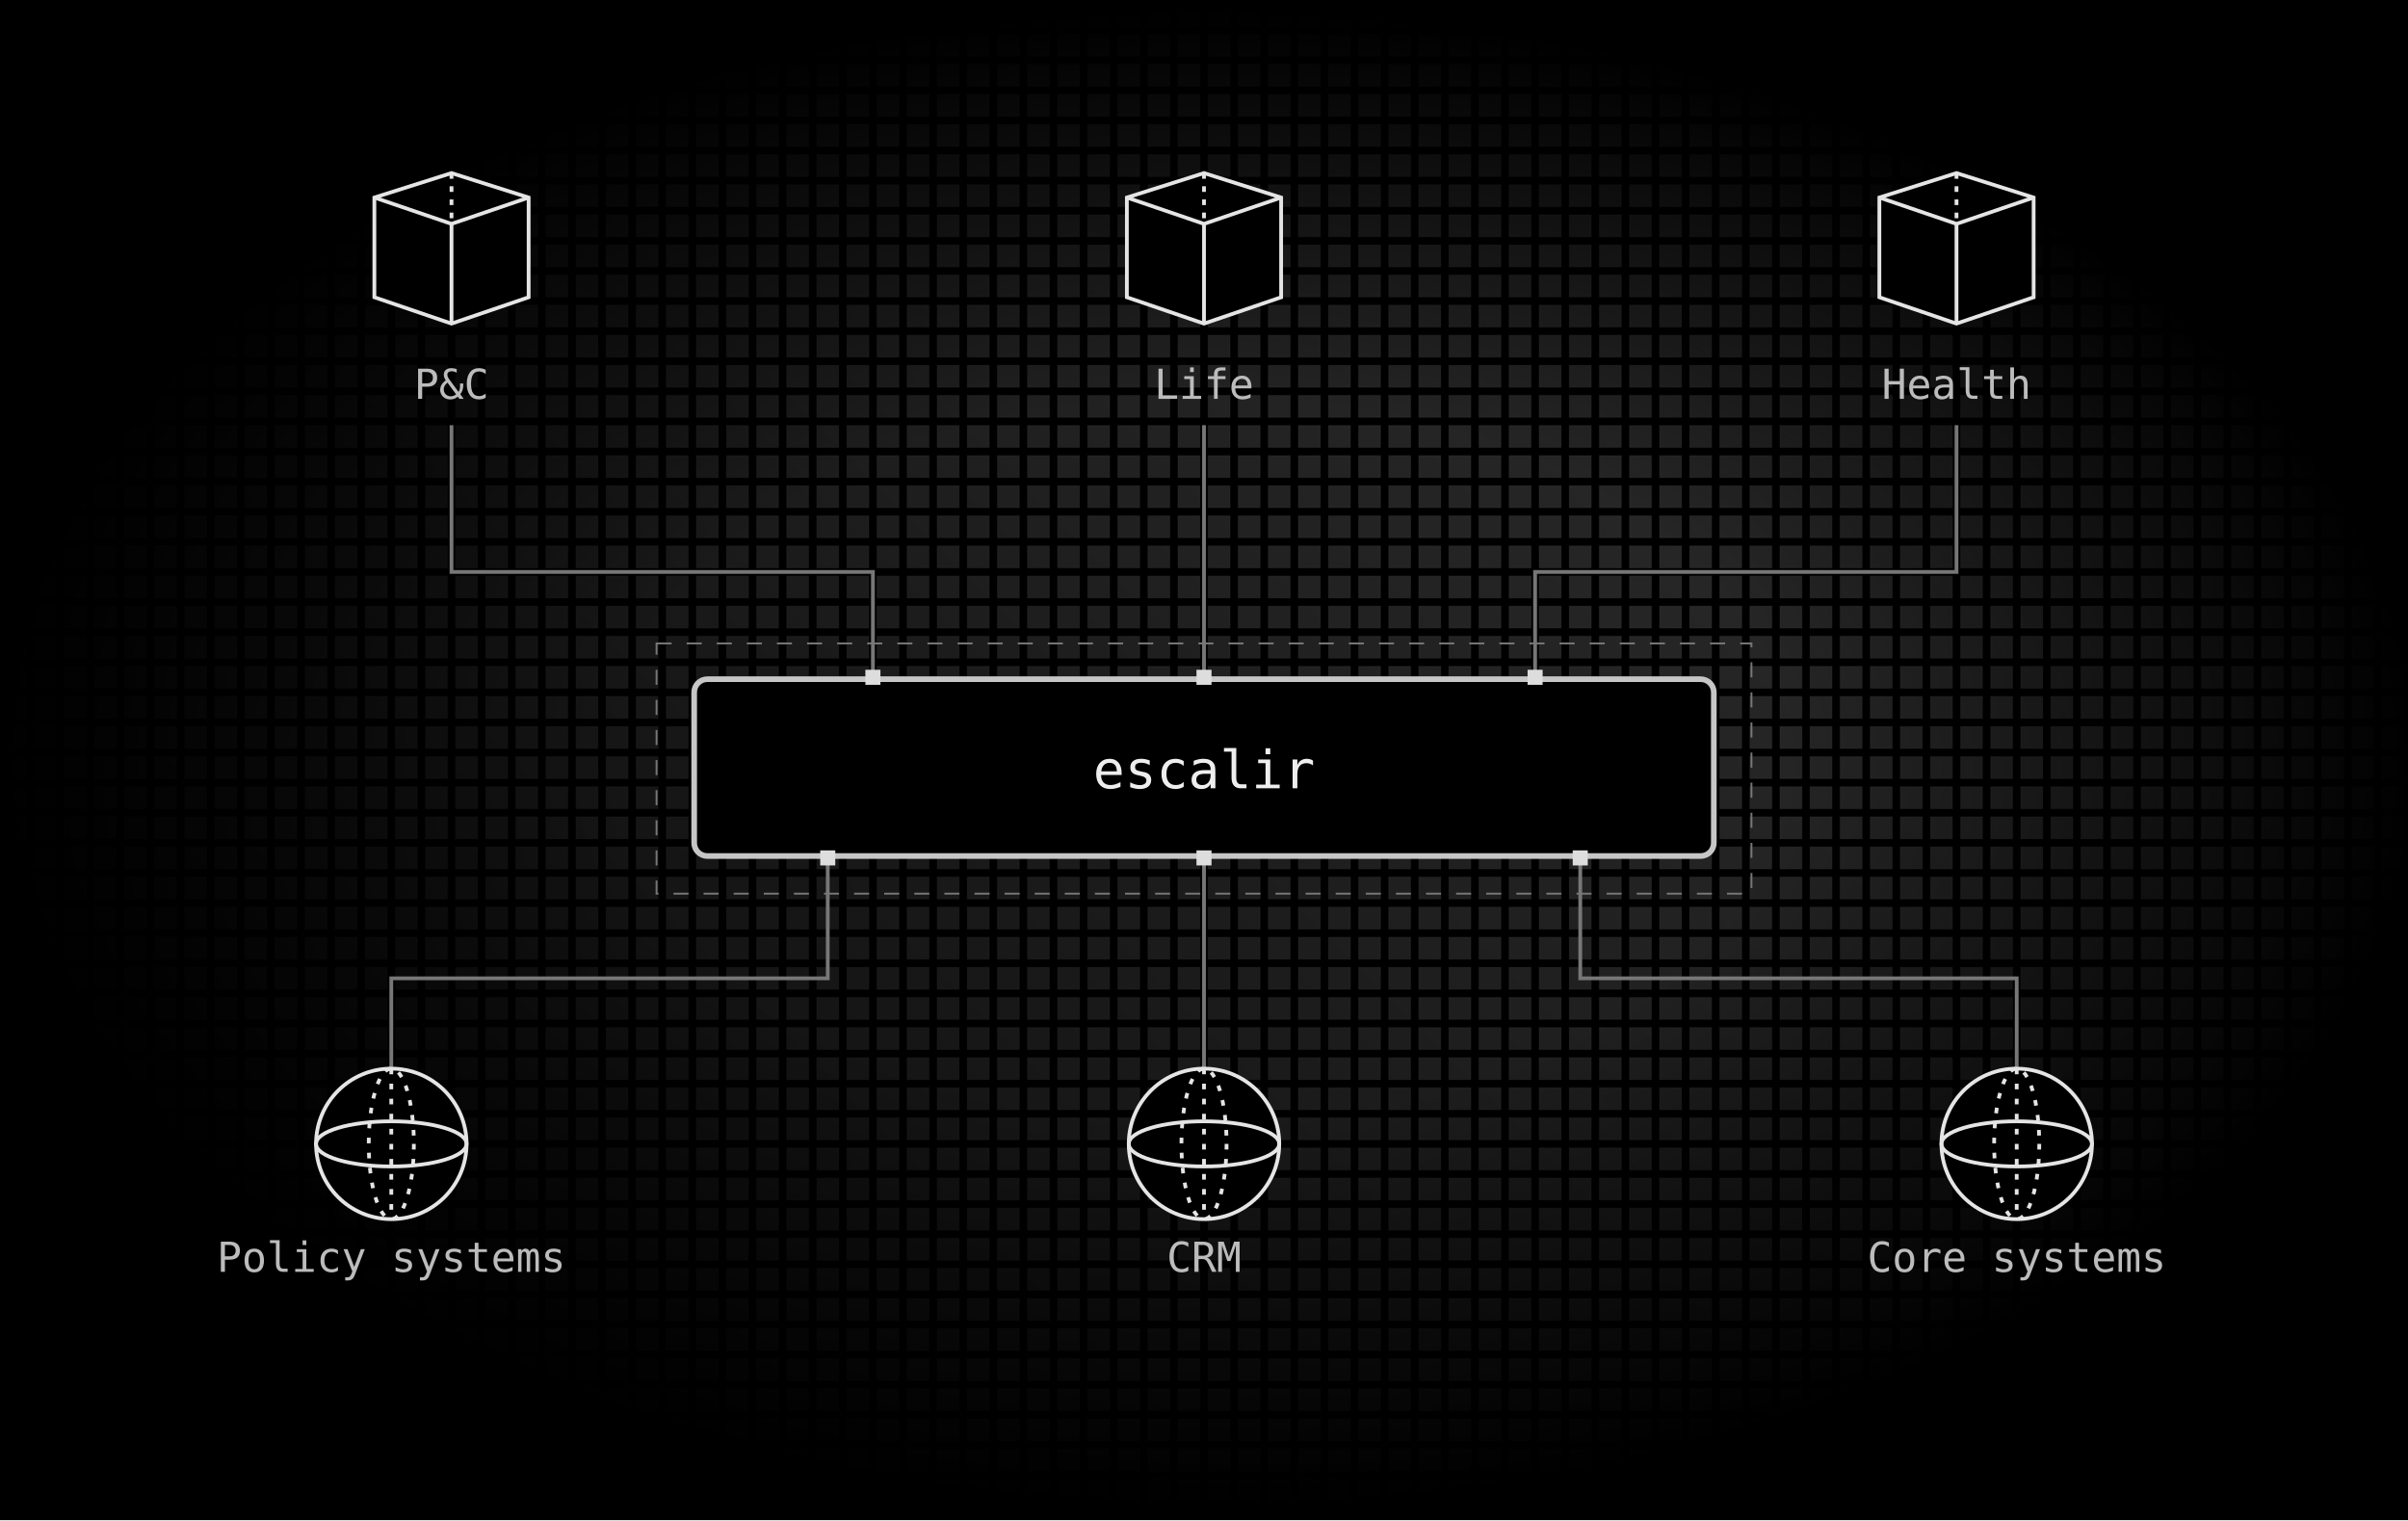
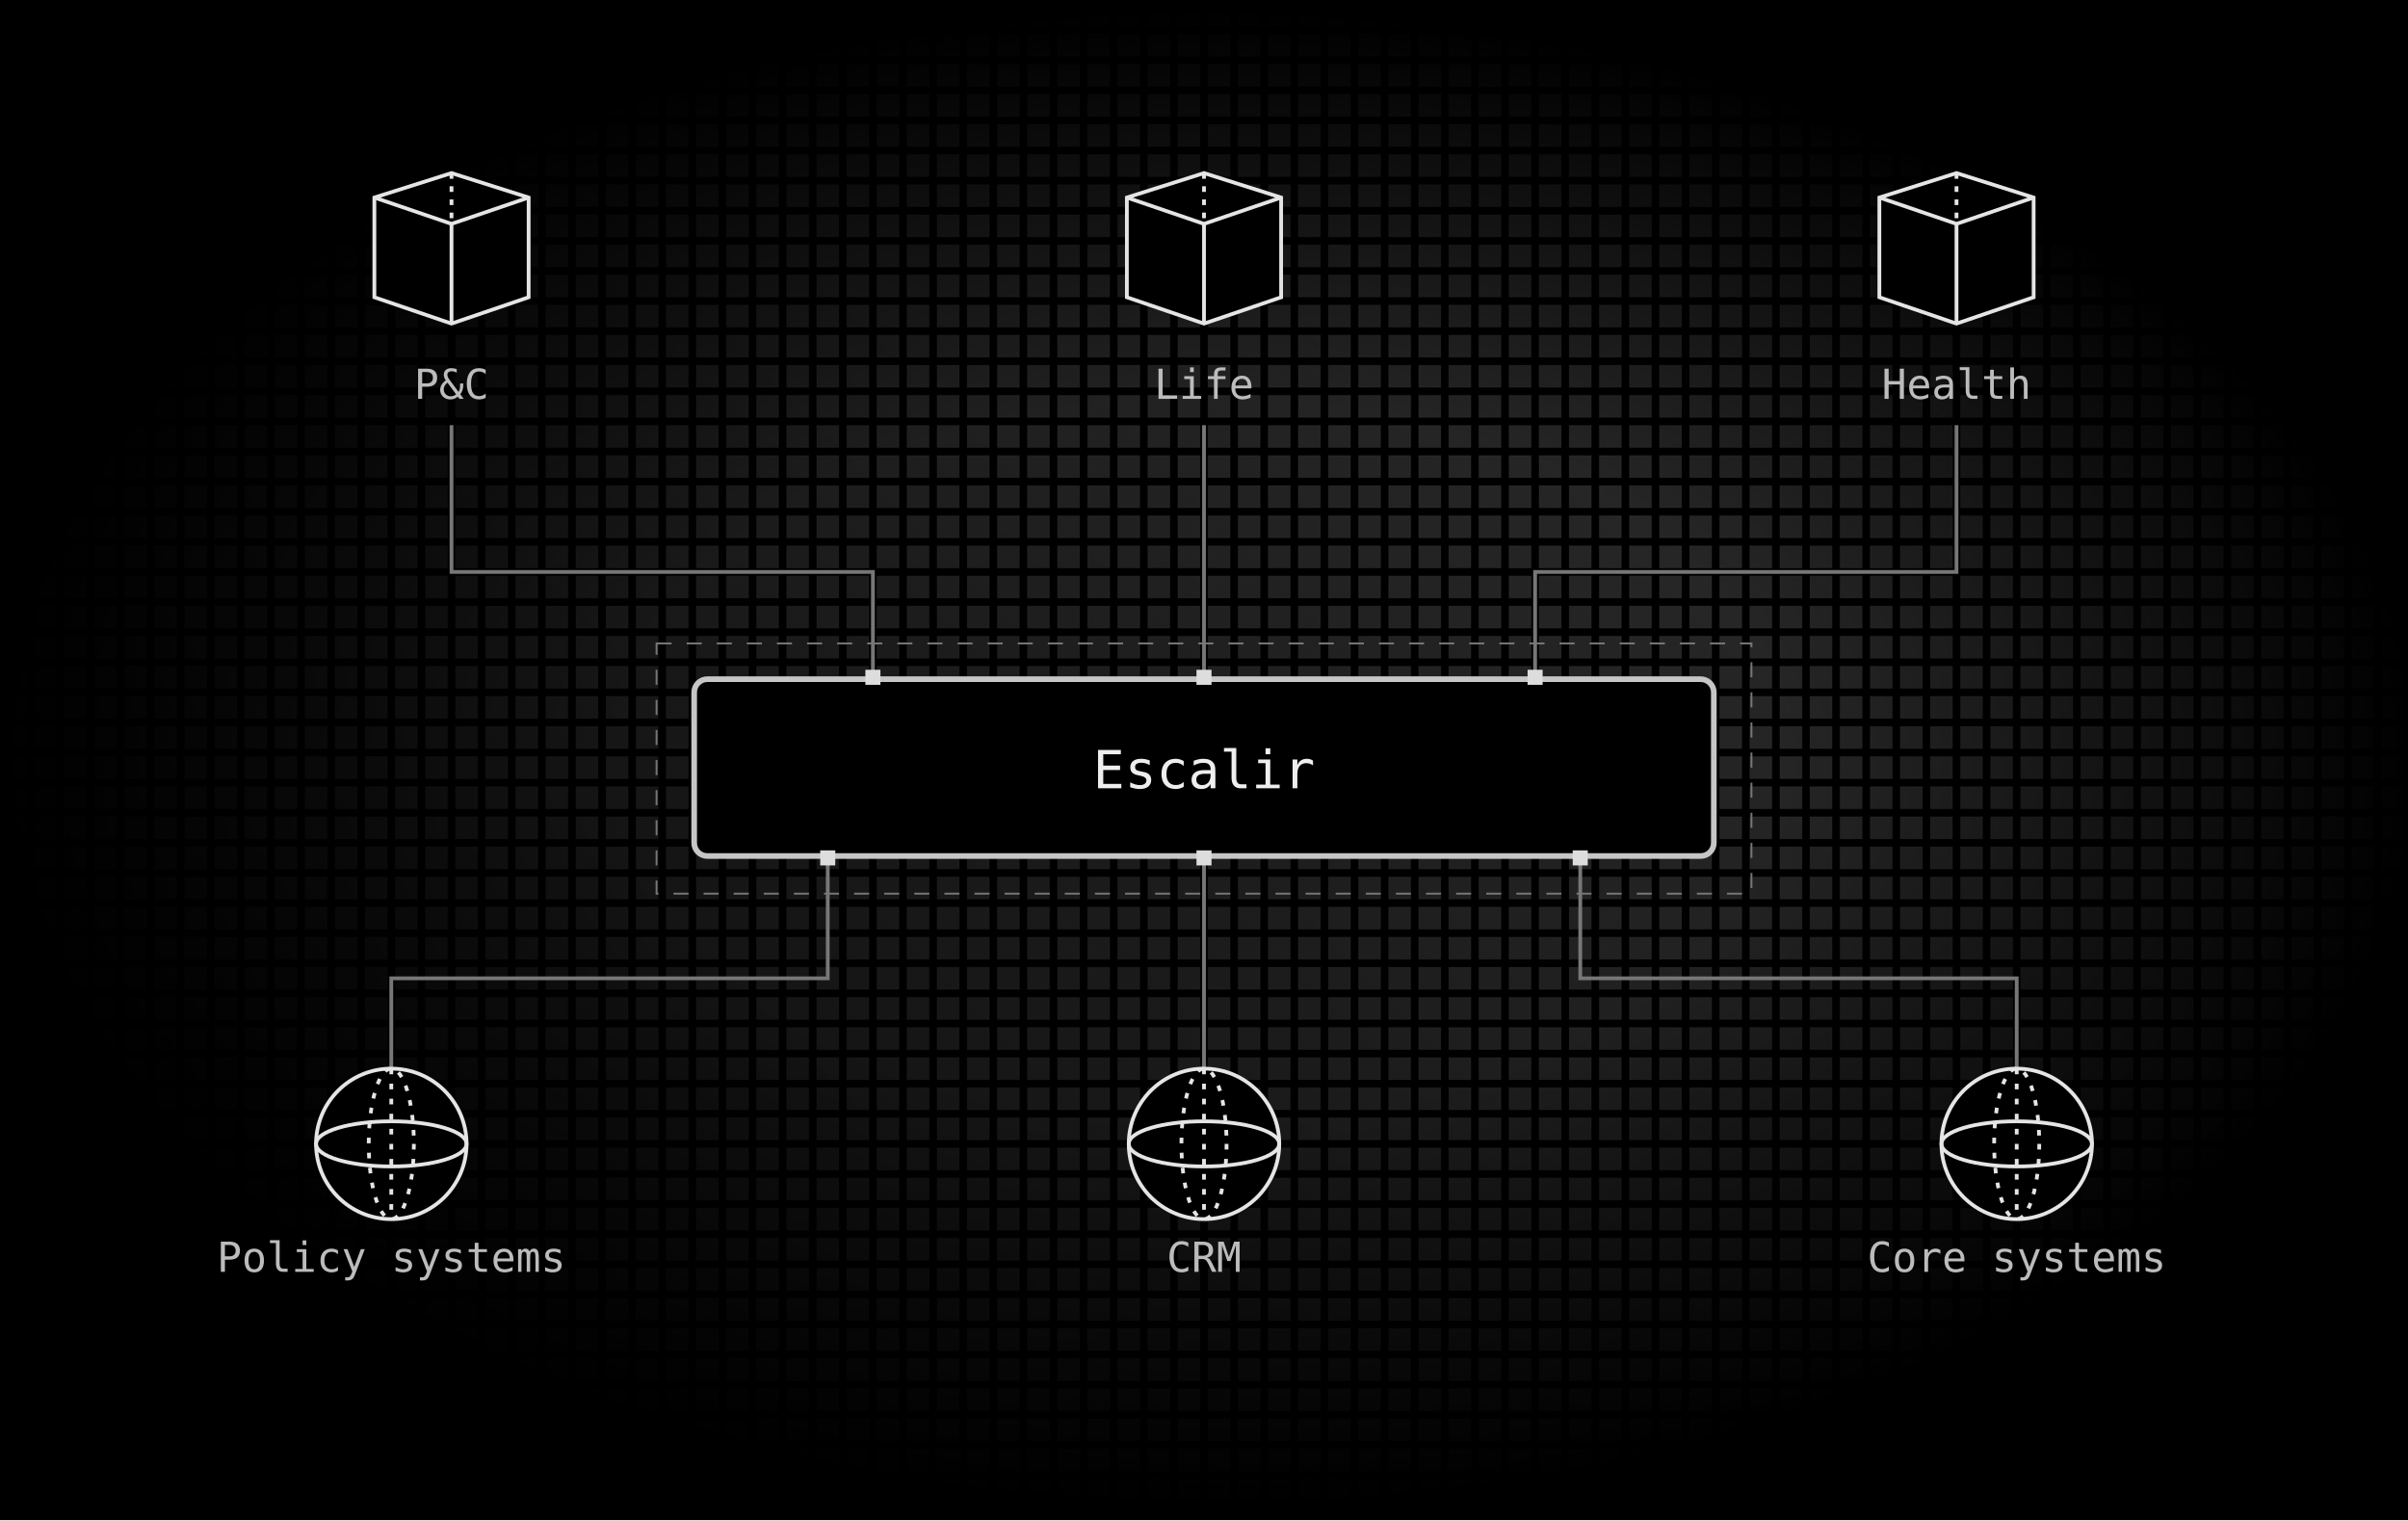
<svg xmlns="http://www.w3.org/2000/svg" width="1280" height="808" viewBox="0 0 1280 808" fill="none">
  <defs>
    <pattern id="grid" width="16" height="16" patternUnits="userSpaceOnUse">
      <path d="M2 2h12v12H2z" fill="#303030" />
    </pattern>
    <linearGradient id="fade" x1="1080" y1="0" x2="270" y2="808" gradientUnits="userSpaceOnUse">
      <stop stop-color="white" />
      <stop offset=".48" stop-color="#aaa" />
      <stop offset="1" stop-color="#333" />
    </linearGradient>
    <radialGradient id="edge">
      <stop offset=".48" stop-color="white" />
      <stop offset="1" stop-color="black" />
    </radialGradient>
    <mask id="gridMask">
      <path fill="url(#fade)" d="M0 0h1280v808H0z" />
    </mask>
    <mask id="edges">
      <path fill="url(#edge)" d="M0 0h1280v808H0z" />
    </mask>
    <g id="cube" stroke="#e5e5e5" stroke-width="2">
      <path fill="#000" d="m0-40 41 13v53L0 40l-41-14v-53z" />
      <path d="m-41-27 41 14 41-14M0-13v53" />
      <path stroke-dasharray="3 4" d="M0-40v27" />
    </g>
    <g id="system" stroke="#e5e5e5" stroke-width="2">
      <circle r="40" fill="#000" />
      <ellipse rx="40" ry="12" />
      <ellipse rx="12" ry="40" stroke-dasharray="3 5" />
      <path d="M0-40v80" stroke-dasharray="3 5" />
    </g>
  </defs>
  <path fill="#000" d="M0 0h1280v808H0z" />
  <g mask="url(#edges)">
    <path fill="url(#grid)" mask="url(#gridMask)" d="M0 0h1280v808H0z" />
  </g>
  <g stroke="#777" stroke-width="2">
    <path d="M240 226v78h224v56M640 226v134M1040 226v78H816v56M440 456v64H208v48M640 456v112M840 456v64h232v48" />
  </g>
  <path stroke="#777" stroke-dasharray="8 8" d="M349 342h582v133H349z" />
  <rect x="369" y="361" width="542" height="94" rx="7" fill="#000" stroke="#c6c6c6" stroke-width="3" />
  <g fill="#ddd">
    <path d="M460 356h8v8h-8zM636 356h8v8h-8zM812 356h8v8h-8zM436 452h8v8h-8zM636 452h8v8h-8zM836 452h8v8h-8z" />
  </g>
  <use href="#cube" x="240" y="132" />
  <use href="#cube" x="640" y="132" />
  <use href="#cube" x="1040" y="132" />
  <use href="#system" x="208" y="608" />
  <use href="#system" x="640" y="608" />
  <use href="#system" x="1072" y="608" />
  <g font-family="monospace" font-size="22" text-anchor="middle" fill="#bcbcbc">
    <text x="240" y="212">P&amp;C</text>
    <text x="640" y="212">Life</text>
    <text x="1040" y="212">Health</text>
    <text x="208" y="676">Policy systems</text>
    <text x="640" y="676">CRM</text>
    <text x="1072" y="676">Core systems</text>
  </g>
-   <text x="640" y="419" font-family="monospace" font-size="28" text-anchor="middle" fill="#eee">escalir</text>
+   <text x="640" y="419" font-family="monospace" font-size="28" text-anchor="middle" fill="#eee">Escalir</text>
</svg>
